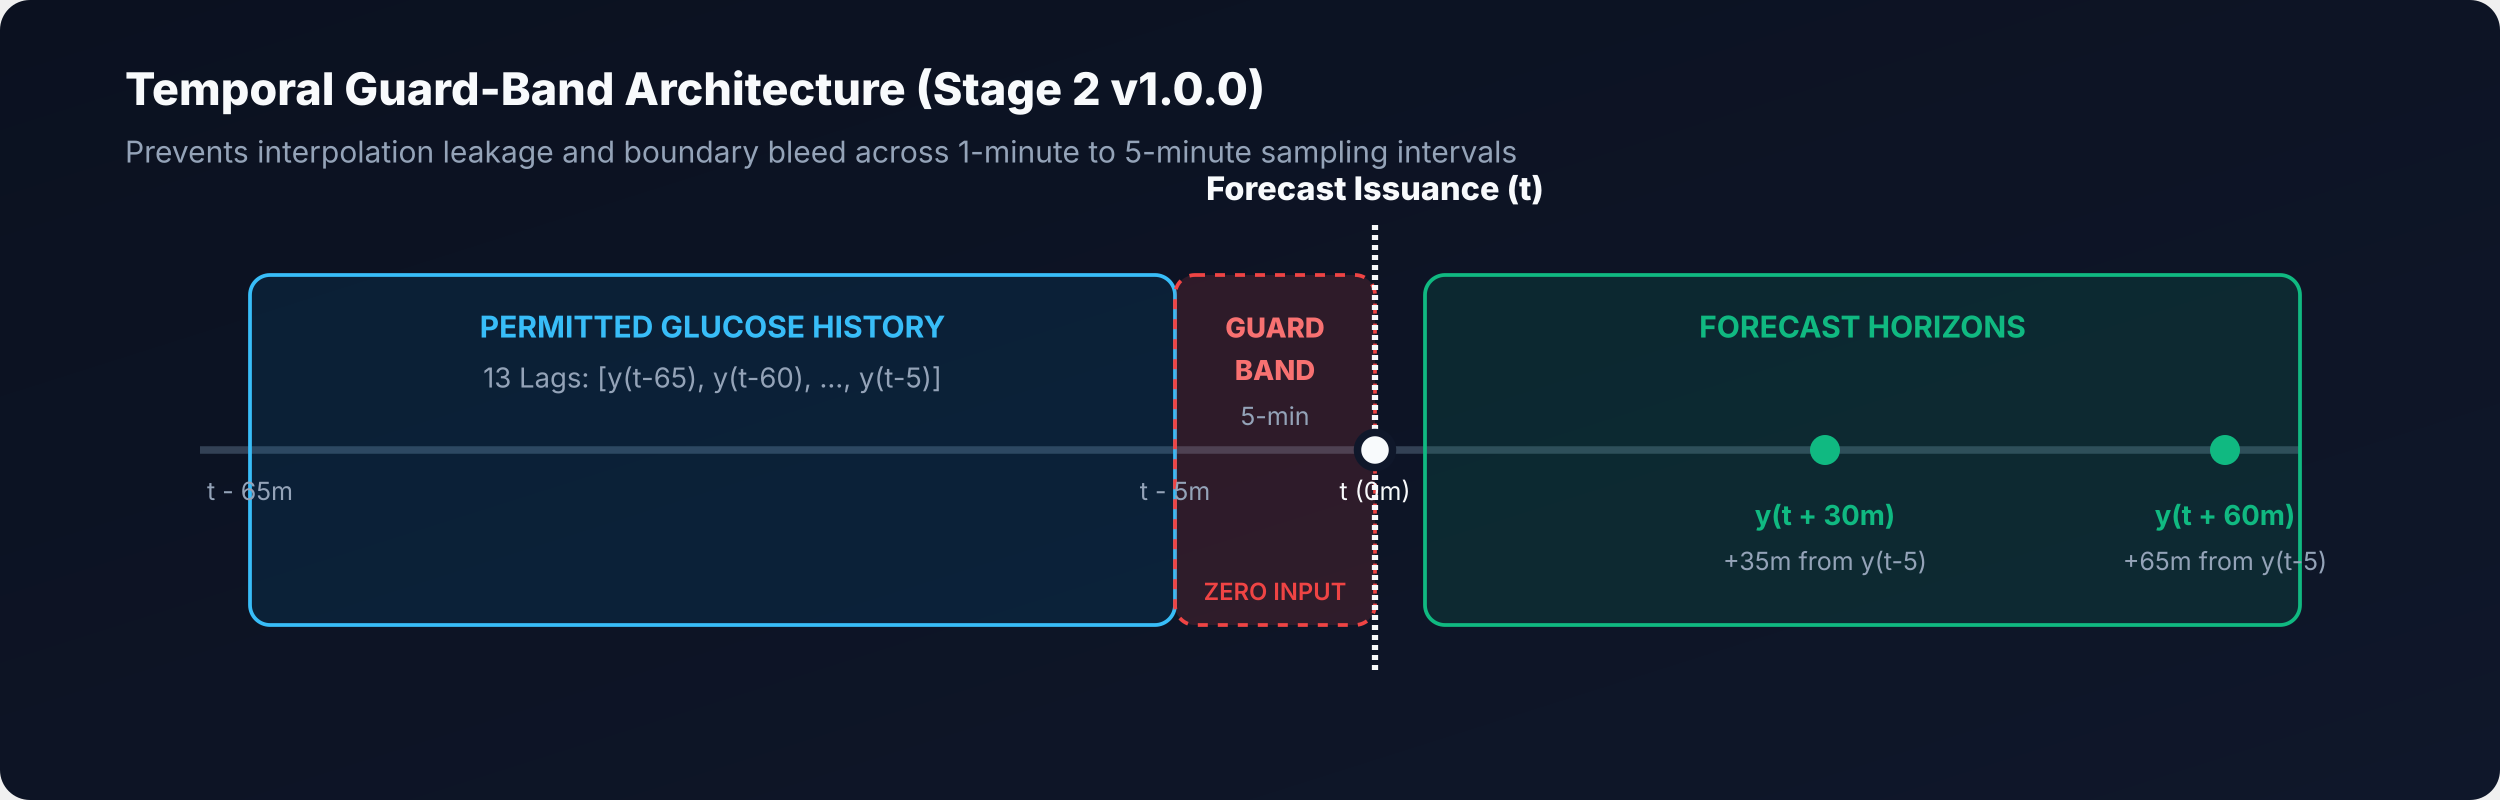
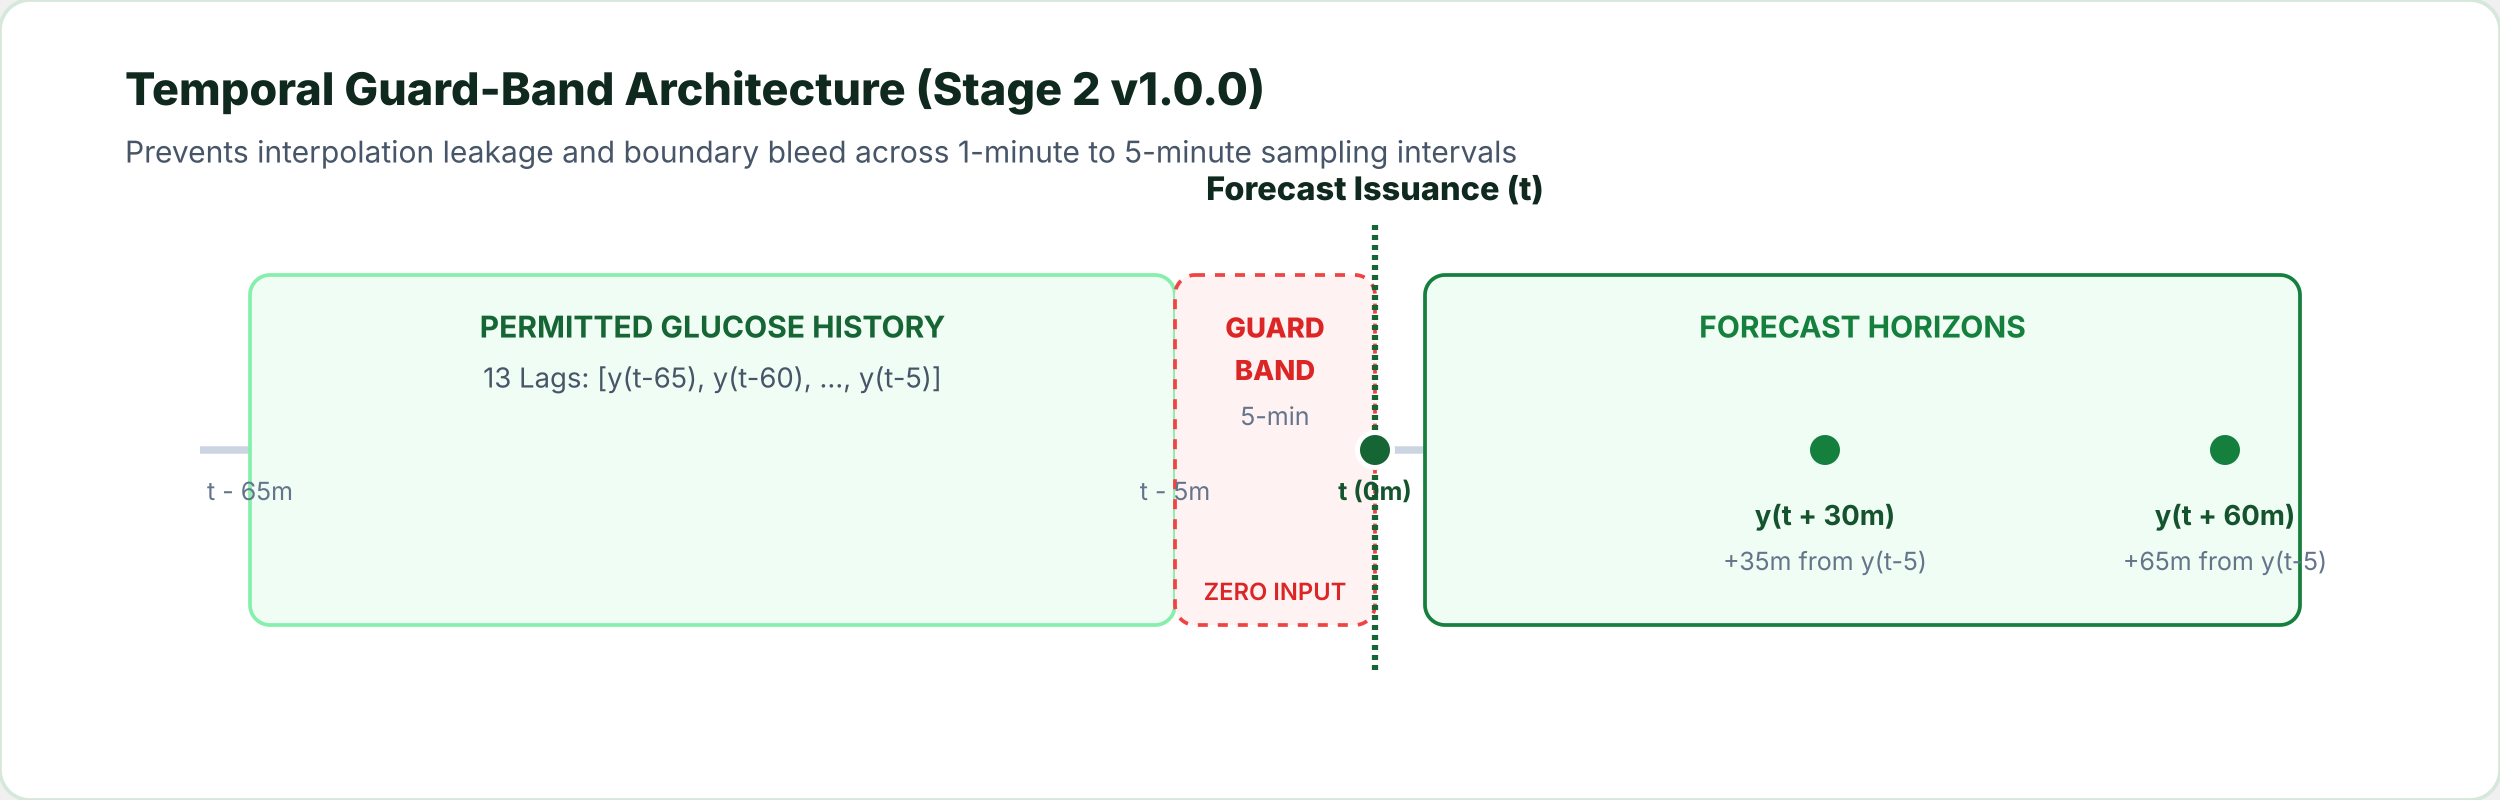
<svg xmlns="http://www.w3.org/2000/svg" viewBox="0 0 1000 320" width="100%" height="100%">
-   <defs>
-     <linearGradient id="bg" x1="0%" y1="0%" x2="100%" y2="100%">
-       <stop offset="0%" stop-color="#0B1120" />
-       <stop offset="100%" stop-color="#0F172A" />
-     </linearGradient>
-   </defs>
-   <rect width="1000" height="320" rx="12" fill="url(#bg)" />
-   <text x="50" y="42" fill="#F8FAFC" font-family="Segoe UI, Inter, sans-serif" font-size="18" font-weight="800">Temporal Guard-Band Architecture (Stage 2 v1.0.0)</text>
-   <text x="50" y="65" fill="#94A3B8" font-family="Segoe UI, Inter, sans-serif" font-size="12">Prevents interpolation leakage and boundary bleed across 1-minute to 5-minute sampling intervals</text>
-   <line x1="80" y1="180" x2="920" y2="180" stroke="#334155" stroke-width="3" />
-   <rect x="100" y="110" width="370" height="140" rx="8" fill="#0284C7" fill-opacity="0.12" stroke="#38BDF8" stroke-width="1.5" />
-   <text x="285" y="135" fill="#38BDF8" font-family="Segoe UI, Inter, sans-serif" font-size="12" font-weight="700" text-anchor="middle">PERMITTED GLUCOSE HISTORY</text>
-   <text x="285" y="155" fill="#94A3B8" font-family="Segoe UI, Inter, sans-serif" font-size="11" text-anchor="middle">13 Lags: [y(t-65), y(t-60), ..., y(t-5)]</text>
-   <rect x="470" y="110" width="80" height="140" rx="8" fill="#EF4444" fill-opacity="0.15" stroke="#EF4444" stroke-width="1.5" stroke-dasharray="4,4" />
-   <text x="510" y="135" fill="#F87171" font-family="Segoe UI, Inter, sans-serif" font-size="11" font-weight="800" text-anchor="middle">GUARD</text>
-   <text x="510" y="152" fill="#F87171" font-family="Segoe UI, Inter, sans-serif" font-size="11" font-weight="800" text-anchor="middle">BAND</text>
-   <text x="510" y="170" fill="#94A3B8" font-family="Segoe UI, Inter, sans-serif" font-size="10" text-anchor="middle">5-min</text>
-   <text x="510" y="240" fill="#EF4444" font-family="Segoe UI, Inter, sans-serif" font-size="9.5" text-anchor="middle" font-weight="600">ZERO INPUT</text>
-   <line x1="550" y1="90" x2="550" y2="270" stroke="#F8FAFC" stroke-width="2.5" stroke-dasharray="2,2" />
-   <circle cx="550" cy="180" r="7" fill="#F8FAFC" stroke="#0F172A" stroke-width="3" />
-   <text x="550" y="80" fill="#F8FAFC" font-family="Segoe UI, Inter, sans-serif" font-size="13" font-weight="800" text-anchor="middle">Forecast Issuance (t)</text>
-   <rect x="570" y="110" width="350" height="140" rx="8" fill="#10B981" fill-opacity="0.12" stroke="#10B981" stroke-width="1.5" />
-   <text x="745" y="135" fill="#10B981" font-family="Segoe UI, Inter, sans-serif" font-size="12" font-weight="700" text-anchor="middle">FORECAST HORIZONS</text>
-   <circle cx="730" cy="180" r="6" fill="#10B981" />
-   <text x="730" y="210" fill="#10B981" font-family="Segoe UI, Inter, sans-serif" font-size="11" font-weight="700" text-anchor="middle">y(t + 30m)</text>
-   <text x="730" y="228" fill="#94A3B8" font-family="Segoe UI, Inter, sans-serif" font-size="10" text-anchor="middle">+35m from y(t-5)</text>
-   <circle cx="890" cy="180" r="6" fill="#10B981" />
-   <text x="890" y="210" fill="#10B981" font-family="Segoe UI, Inter, sans-serif" font-size="11" font-weight="700" text-anchor="middle">y(t + 60m)</text>
-   <text x="890" y="228" fill="#94A3B8" font-family="Segoe UI, Inter, sans-serif" font-size="10" text-anchor="middle">+65m from y(t-5)</text>
-   <text x="100" y="200" fill="#94A3B8" font-family="Segoe UI, Inter, sans-serif" font-size="10" text-anchor="middle">t - 65m</text>
-   <text x="470" y="200" fill="#94A3B8" font-family="Segoe UI, Inter, sans-serif" font-size="10" text-anchor="middle">t - 5m</text>
-   <text x="550" y="200" fill="#F8FAFC" font-family="Segoe UI, Inter, sans-serif" font-size="10" text-anchor="middle">t (0m)</text>
+   <rect width="1000" height="320" rx="12" fill="#FFFFFF" stroke="#D6E8DC" stroke-width="1.5" />
+   <text x="50" y="42" fill="#0F291E" font-family="Segoe UI, Inter, sans-serif" font-size="18" font-weight="800">Temporal Guard-Band Architecture (Stage 2 v1.0.0)</text>
+   <text x="50" y="65" fill="#475569" font-family="Segoe UI, Inter, sans-serif" font-size="12">Prevents interpolation leakage and boundary bleed across 1-minute to 5-minute sampling intervals</text>
+   <line x1="80" y1="180" x2="920" y2="180" stroke="#CBD5E1" stroke-width="3" />
+   <rect x="100" y="110" width="370" height="140" rx="8" fill="#F0FDF4" stroke="#86EFAC" stroke-width="1.5" />
+   <text x="285" y="135" fill="#166534" font-family="Segoe UI, Inter, sans-serif" font-size="12" font-weight="700" text-anchor="middle">PERMITTED GLUCOSE HISTORY</text>
+   <text x="285" y="155" fill="#475569" font-family="Segoe UI, Inter, sans-serif" font-size="11" text-anchor="middle">13 Lags: [y(t-65), y(t-60), ..., y(t-5)]</text>
+   <rect x="470" y="110" width="80" height="140" rx="8" fill="#FEF2F2" stroke="#EF4444" stroke-width="1.5" stroke-dasharray="4,4" />
+   <text x="510" y="135" fill="#DC2626" font-family="Segoe UI, Inter, sans-serif" font-size="11" font-weight="800" text-anchor="middle">GUARD</text>
+   <text x="510" y="152" fill="#DC2626" font-family="Segoe UI, Inter, sans-serif" font-size="11" font-weight="800" text-anchor="middle">BAND</text>
+   <text x="510" y="170" fill="#64748B" font-family="Segoe UI, Inter, sans-serif" font-size="10" text-anchor="middle">5-min</text>
+   <text x="510" y="240" fill="#DC2626" font-family="Segoe UI, Inter, sans-serif" font-size="9.5" text-anchor="middle" font-weight="600">ZERO INPUT</text>
+   <line x1="550" y1="90" x2="550" y2="270" stroke="#166534" stroke-width="2.5" stroke-dasharray="2,2" />
+   <circle cx="550" cy="180" r="7" fill="#166534" stroke="#FFFFFF" stroke-width="2" />
+   <text x="550" y="80" fill="#0F291E" font-family="Segoe UI, Inter, sans-serif" font-size="13" font-weight="800" text-anchor="middle">Forecast Issuance (t)</text>
+   <rect x="570" y="110" width="350" height="140" rx="8" fill="#F0FDF4" stroke="#15803D" stroke-width="1.5" />
+   <text x="745" y="135" fill="#15803D" font-family="Segoe UI, Inter, sans-serif" font-size="12" font-weight="700" text-anchor="middle">FORECAST HORIZONS</text>
+   <circle cx="730" cy="180" r="6" fill="#15803D" />
+   <text x="730" y="210" fill="#14532D" font-family="Segoe UI, Inter, sans-serif" font-size="11" font-weight="700" text-anchor="middle">y(t + 30m)</text>
+   <text x="730" y="228" fill="#64748B" font-family="Segoe UI, Inter, sans-serif" font-size="10" text-anchor="middle">+35m from y(t-5)</text>
+   <circle cx="890" cy="180" r="6" fill="#15803D" />
+   <text x="890" y="210" fill="#14532D" font-family="Segoe UI, Inter, sans-serif" font-size="11" font-weight="700" text-anchor="middle">y(t + 60m)</text>
+   <text x="890" y="228" fill="#64748B" font-family="Segoe UI, Inter, sans-serif" font-size="10" text-anchor="middle">+65m from y(t-5)</text>
+   <text x="100" y="200" fill="#64748B" font-family="Segoe UI, Inter, sans-serif" font-size="10" text-anchor="middle">t - 65m</text>
+   <text x="470" y="200" fill="#64748B" font-family="Segoe UI, Inter, sans-serif" font-size="10" text-anchor="middle">t - 5m</text>
+   <text x="550" y="200" fill="#14532D" font-family="Segoe UI, Inter, sans-serif" font-size="10" font-weight="700" text-anchor="middle">t (0m)</text>
</svg>
